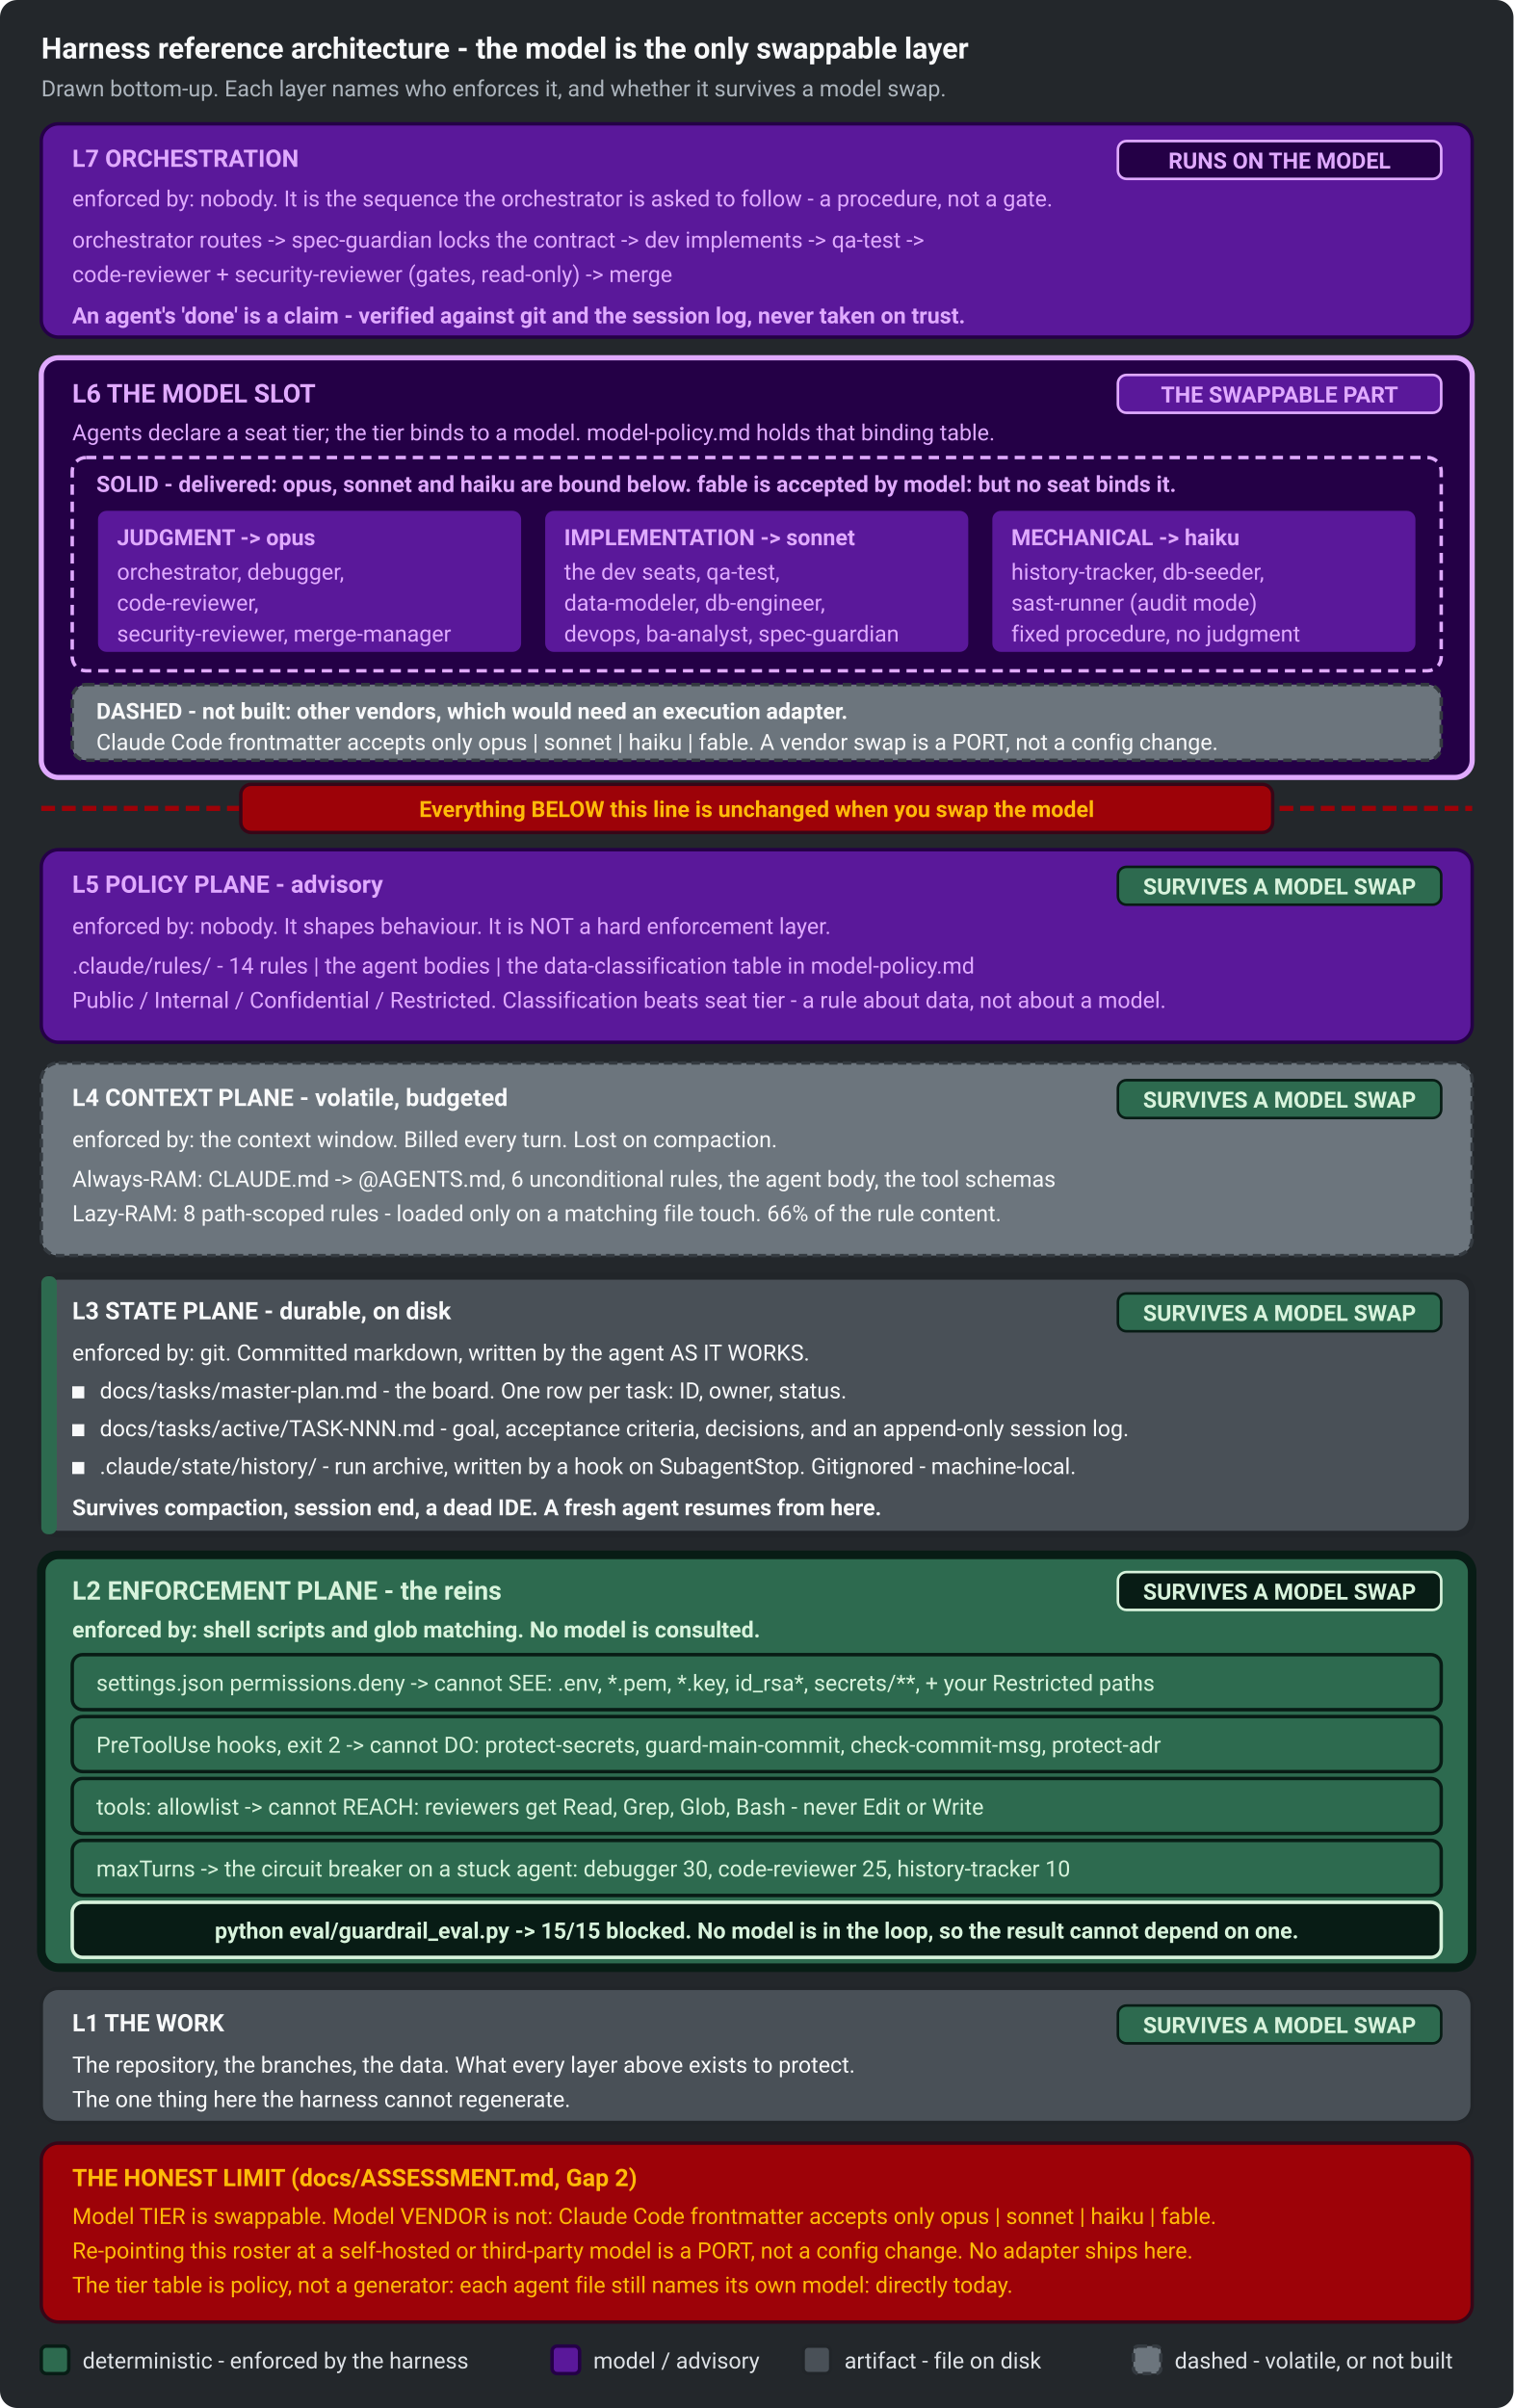
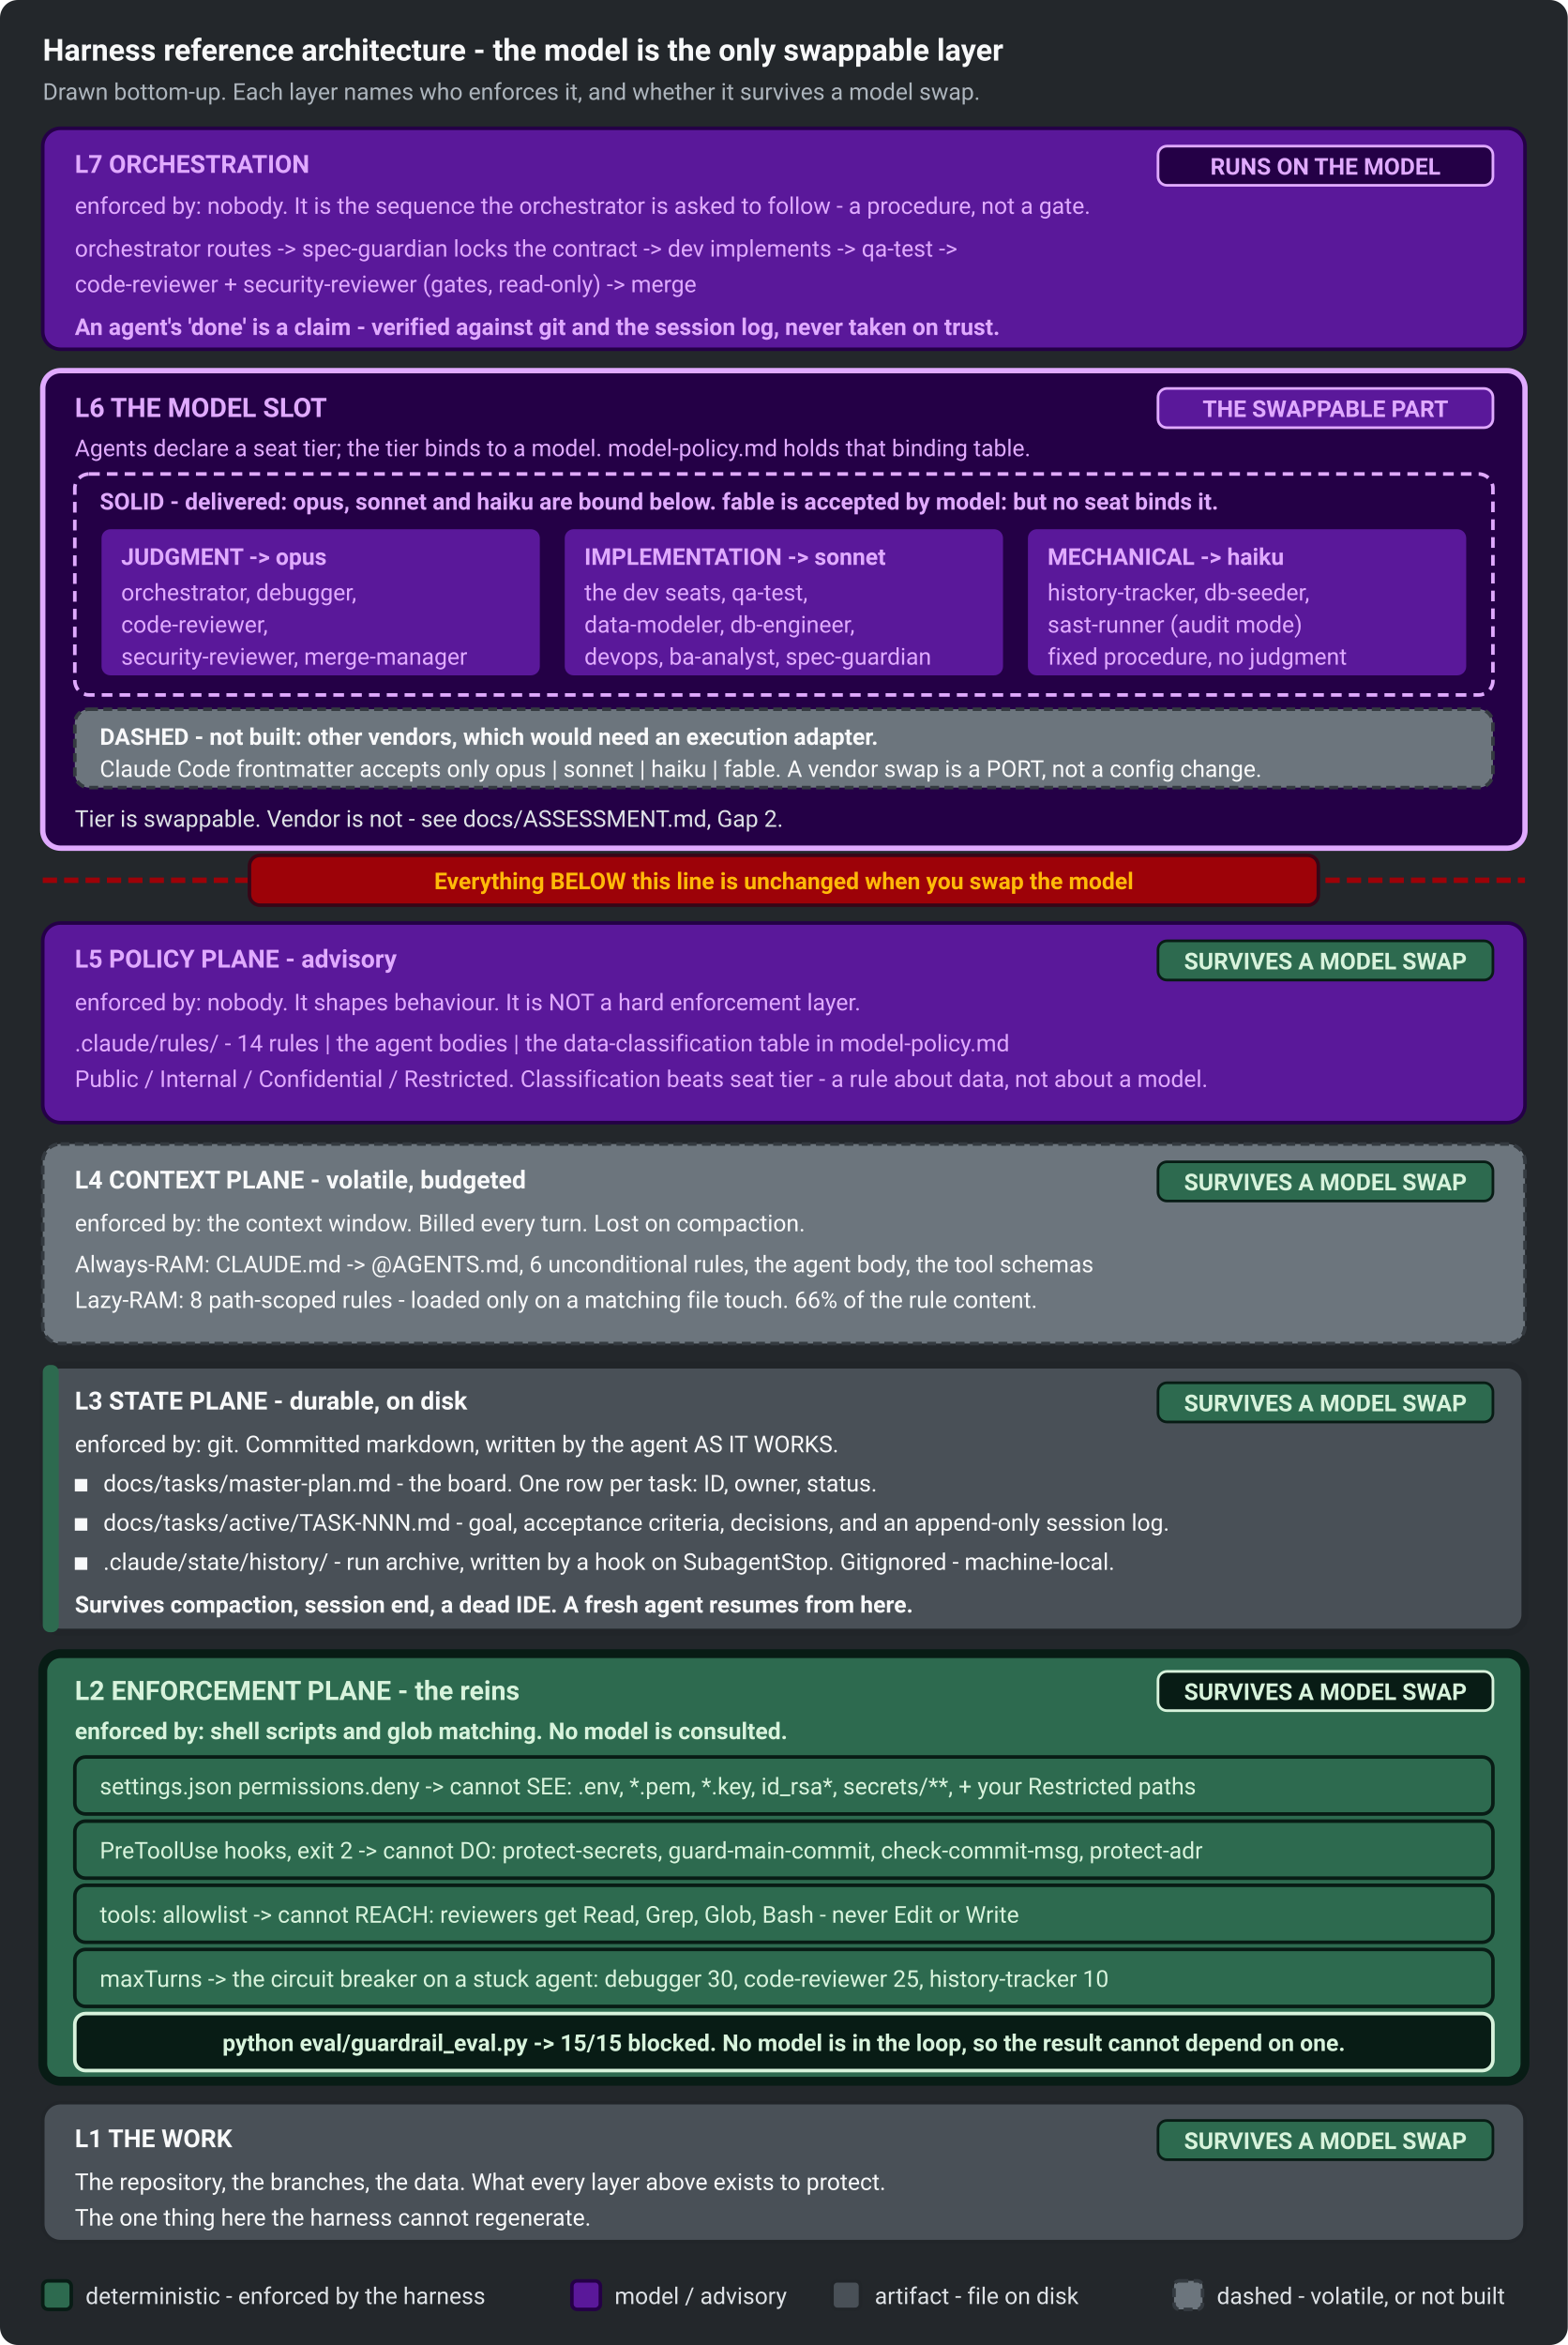
- <svg xmlns="http://www.w3.org/2000/svg" width="880" height="1400" viewBox="0 0 880 1400" role="img" aria-label="Harness reference architecture, drawn bottom-up in seven layers. L1 the work: the repository, branches and data. L2 the enforcement plane, the thickest band: settings.json permissions.deny, PreToolUse hooks exiting 2, the tools allowlist, and maxTurns, all enforced by shell scripts and glob matching with no model consulted, and proven by a 15 out of 15 guardrail eval. L3 the state plane: the master plan board, the task files with their session logs, and the append-only run archive, all durable on disk. L4 the context plane: always-RAM and lazy-RAM, volatile and billed every turn. L5 the policy plane: 14 rules, the agent bodies, and the data-classification table, advisory only. A red boundary line marks that everything below it is unchanged when you swap the model. L6 the model slot: a dashed socket holding the seat-tier bindings, judgment to opus, implementation to sonnet, mechanical to haiku, with a dashed not-built zone for other vendors. L7 orchestration, which runs on the model. A footnote states the honest limit: model tier is swappable, model vendor is not." font-family="ui-sans-serif, system-ui, -apple-system, Segoe UI, Roboto, sans-serif">
-   <rect x="0" y="0" width="880" height="1400" rx="10" fill="#23272B" />
+ <svg xmlns="http://www.w3.org/2000/svg" width="880" height="1316" viewBox="0 0 880 1316" role="img" aria-label="Harness reference architecture, drawn bottom-up in seven layers. L1 the work: the repository, branches and data. L2 the enforcement plane, the thickest band: settings.json permissions.deny, PreToolUse hooks exiting 2, the tools allowlist, and maxTurns, all enforced by shell scripts and glob matching with no model consulted, and proven by a 15 out of 15 guardrail eval. L3 the state plane: the master plan board, the task files with their session logs, and the append-only run archive, all durable on disk. L4 the context plane: always-RAM and lazy-RAM, volatile and billed every turn. L5 the policy plane: 14 rules, the agent bodies, and the data-classification table, advisory only. A red boundary line marks that everything below it is unchanged when you swap the model. L6 the model slot: a dashed socket holding the seat-tier bindings, judgment to opus, implementation to sonnet, mechanical to haiku, with a dashed not-built zone for other vendors, and a footnote noting that tier is swappable but vendor is not. L7 orchestration, which runs on the model." font-family="ui-sans-serif, system-ui, -apple-system, Segoe UI, Roboto, sans-serif">
+   <rect x="0" y="0" width="880" height="1316" rx="10" fill="#23272B" />
  <text x="24" y="34" font-size="17" font-weight="700" fill="#F8F9FA">Harness reference architecture - the model is the only swappable layer</text>
  <text x="24" y="56" font-size="13" fill="#ADB5BD">Drawn bottom-up. Each layer names who enforces it, and whether it survives a model swap.</text>
  <rect x="24" y="72" width="832" height="124" rx="10" fill="#5A189A" stroke="#240046" stroke-width="2" />
  <text x="42" y="97" font-size="14" font-weight="700" fill="#E0AAFF">L7   ORCHESTRATION</text>
  <rect x="650" y="82" width="188" height="22" rx="5" fill="#240046" stroke="#E0AAFF" stroke-width="1.5" />
  <text x="744" y="98" font-size="13" font-weight="700" fill="#E0AAFF" text-anchor="middle">RUNS ON THE MODEL</text>
  <text x="42" y="120" font-size="13" fill="#E0AAFF">enforced by: nobody. It is the sequence the orchestrator is asked to follow - a procedure, not a gate.</text>
  <text x="42" y="144" font-size="13" fill="#E0AAFF">orchestrator routes  -&gt;  spec-guardian locks the contract  -&gt;  dev implements  -&gt;  qa-test  -&gt;</text>
  <text x="42" y="164" font-size="13" fill="#E0AAFF">code-reviewer + security-reviewer  (gates, read-only)  -&gt;  merge</text>
  <text x="42" y="188" font-size="13" font-weight="700" fill="#E0AAFF">An agent's 'done' is a claim - verified against git and the session log, never taken on trust.</text>
-   <rect x="24" y="208" width="832" height="244" rx="10" fill="#240046" stroke="#E0AAFF" stroke-width="3" />
+   <rect x="24" y="208" width="832" height="268" rx="10" fill="#240046" stroke="#E0AAFF" stroke-width="3" />
  <text x="42" y="234" font-size="15" font-weight="700" fill="#E0AAFF">L6   THE MODEL SLOT</text>
  <rect x="650" y="218" width="188" height="22" rx="5" fill="#5A189A" stroke="#E0AAFF" stroke-width="1.5" />
  <text x="744" y="234" font-size="13" font-weight="700" fill="#E0AAFF" text-anchor="middle">THE SWAPPABLE PART</text>
  <text x="42" y="256" font-size="13" fill="#E0AAFF">Agents declare a seat tier; the tier binds to a model. model-policy.md holds that binding table.</text>
  <rect x="42" y="266" width="796" height="124" rx="8" fill="#240046" stroke="#E0AAFF" stroke-width="2" stroke-dasharray="6 4" />
  <text x="56" y="286" font-size="13" font-weight="700" fill="#E0AAFF">SOLID - delivered: opus, sonnet and haiku are bound below. fable is accepted by model: but no seat binds it.</text>
  <rect x="56" y="296" width="248" height="84" rx="6" fill="#5A189A" stroke="#240046" stroke-width="2" />
  <text x="68" y="317" font-size="13" font-weight="700" fill="#E0AAFF">JUDGMENT  -&gt;  opus</text>
  <text x="68" y="337" font-size="13" fill="#E0AAFF">orchestrator, debugger,</text>
  <text x="68" y="355" font-size="13" fill="#E0AAFF">code-reviewer,</text>
  <text x="68" y="373" font-size="13" fill="#E0AAFF">security-reviewer, merge-manager</text>
  <rect x="316" y="296" width="248" height="84" rx="6" fill="#5A189A" stroke="#240046" stroke-width="2" />
  <text x="328" y="317" font-size="13" font-weight="700" fill="#E0AAFF">IMPLEMENTATION  -&gt;  sonnet</text>
  <text x="328" y="337" font-size="13" fill="#E0AAFF">the dev seats, qa-test,</text>
  <text x="328" y="355" font-size="13" fill="#E0AAFF">data-modeler, db-engineer,</text>
  <text x="328" y="373" font-size="13" fill="#E0AAFF">devops, ba-analyst, spec-guardian</text>
  <rect x="576" y="296" width="248" height="84" rx="6" fill="#5A189A" stroke="#240046" stroke-width="2" />
  <text x="588" y="317" font-size="13" font-weight="700" fill="#E0AAFF">MECHANICAL  -&gt;  haiku</text>
  <text x="588" y="337" font-size="13" fill="#E0AAFF">history-tracker, db-seeder,</text>
  <text x="588" y="355" font-size="13" fill="#E0AAFF">sast-runner (audit mode)</text>
  <text x="588" y="373" font-size="13" fill="#E0AAFF">fixed procedure, no judgment</text>
  <rect x="42" y="398" width="796" height="44" rx="8" fill="#6C757D" stroke="#343A40" stroke-width="2" stroke-dasharray="5 3" />
  <text x="56" y="418" font-size="13" font-weight="700" fill="#F8F9FA">DASHED - not built: other vendors, which would need an execution adapter.</text>
  <text x="56" y="436" font-size="13" fill="#F8F9FA">Claude Code frontmatter accepts only opus | sonnet | haiku | fable. A vendor swap is a PORT, not a config change.</text>
-   <line x1="24" y1="470" x2="856" y2="470" stroke="#9D0208" stroke-width="3" stroke-dasharray="8 4" />
-   <rect x="140" y="456" width="600" height="28" rx="6" fill="#9D0208" stroke="#370617" stroke-width="2" />
-   <text x="440" y="475" font-size="13" font-weight="700" fill="#FFBA08" text-anchor="middle">Everything BELOW this line is unchanged when you swap the model</text>
-   <rect x="24" y="494" width="832" height="112" rx="10" fill="#5A189A" stroke="#240046" stroke-width="2" />
-   <text x="42" y="519" font-size="14" font-weight="700" fill="#E0AAFF">L5   POLICY PLANE - advisory</text>
-   <rect x="650" y="504" width="188" height="22" rx="5" fill="#2D6A4F" stroke="#081C15" stroke-width="1.5" />
-   <text x="744" y="520" font-size="13" font-weight="700" fill="#D8F3DC" text-anchor="middle">SURVIVES A MODEL SWAP</text>
-   <text x="42" y="543" font-size="13" fill="#E0AAFF">enforced by: nobody. It shapes behaviour. It is NOT a hard enforcement layer.</text>
-   <text x="42" y="566" font-size="13" fill="#E0AAFF">.claude/rules/ - 14 rules   |   the agent bodies   |   the data-classification table in model-policy.md</text>
-   <text x="42" y="586" font-size="13" fill="#E0AAFF">Public / Internal / Confidential / Restricted. Classification beats seat tier - a rule about data, not about a model.</text>
-   <rect x="24" y="618" width="832" height="112" rx="10" fill="#6C757D" stroke="#343A40" stroke-width="2" stroke-dasharray="5 3" />
-   <text x="42" y="643" font-size="14" font-weight="700" fill="#F8F9FA">L4   CONTEXT PLANE - volatile, budgeted</text>
-   <rect x="650" y="628" width="188" height="22" rx="5" fill="#2D6A4F" stroke="#081C15" stroke-width="1.5" />
-   <text x="744" y="644" font-size="13" font-weight="700" fill="#D8F3DC" text-anchor="middle">SURVIVES A MODEL SWAP</text>
-   <text x="42" y="667" font-size="13" fill="#F8F9FA">enforced by: the context window. Billed every turn. Lost on compaction.</text>
-   <text x="42" y="690" font-size="13" fill="#F8F9FA">Always-RAM:   CLAUDE.md -&gt; @AGENTS.md,  6 unconditional rules,  the agent body,  the tool schemas</text>
-   <text x="42" y="710" font-size="13" fill="#F8F9FA">Lazy-RAM:      8 path-scoped rules - loaded only on a matching file touch.  66% of the rule content.</text>
-   <rect x="24" y="742" width="832" height="150" rx="10" fill="#495057" stroke="#212529" stroke-width="4" />
-   <rect x="24" y="742" width="9" height="150" rx="4" fill="#2D6A4F" />
-   <text x="42" y="767" font-size="14" font-weight="700" fill="#F8F9FA">L3   STATE PLANE - durable, on disk</text>
-   <rect x="650" y="752" width="188" height="22" rx="5" fill="#2D6A4F" stroke="#081C15" stroke-width="1.5" />
-   <text x="744" y="768" font-size="13" font-weight="700" fill="#D8F3DC" text-anchor="middle">SURVIVES A MODEL SWAP</text>
-   <text x="42" y="791" font-size="13" fill="#F8F9FA">enforced by: git. Committed markdown, written by the agent AS IT WORKS.</text>
-   <rect x="42" y="806" width="7" height="7" fill="#F8F9FA" />
-   <text x="58" y="813" font-size="13" fill="#F8F9FA">docs/tasks/master-plan.md   -   the board. One row per task: ID, owner, status.</text>
-   <rect x="42" y="828" width="7" height="7" fill="#F8F9FA" />
-   <text x="58" y="835" font-size="13" fill="#F8F9FA">docs/tasks/active/TASK-NNN.md   -   goal, acceptance criteria, decisions, and an append-only session log.</text>
-   <rect x="42" y="850" width="7" height="7" fill="#F8F9FA" />
-   <text x="58" y="857" font-size="13" fill="#F8F9FA">.claude/state/history/   -   run archive, written by a hook on SubagentStop. Gitignored - machine-local.</text>
-   <text x="42" y="881" font-size="13" font-weight="700" fill="#F8F9FA">Survives compaction, session end, a dead IDE. A fresh agent resumes from here.</text>
-   <rect x="24" y="904" width="832" height="240" rx="10" fill="#2D6A4F" stroke="#081C15" stroke-width="5" />
-   <text x="42" y="930" font-size="15" font-weight="700" fill="#D8F3DC">L2   ENFORCEMENT PLANE - the reins</text>
-   <rect x="650" y="914" width="188" height="22" rx="5" fill="#081C15" stroke="#D8F3DC" stroke-width="1.5" />
-   <text x="744" y="930" font-size="13" font-weight="700" fill="#D8F3DC" text-anchor="middle">SURVIVES A MODEL SWAP</text>
-   <text x="42" y="952" font-size="13" font-weight="700" fill="#D8F3DC">enforced by: shell scripts and glob matching. No model is consulted.</text>
-   <rect x="42" y="962" width="796" height="32" rx="6" fill="#2D6A4F" stroke="#081C15" stroke-width="2" />
-   <text x="56" y="983" font-size="13" fill="#D8F3DC">settings.json permissions.deny  -&gt;  cannot SEE:  .env, *.pem, *.key, id_rsa*, secrets/**, + your Restricted paths</text>
-   <rect x="42" y="998" width="796" height="32" rx="6" fill="#2D6A4F" stroke="#081C15" stroke-width="2" />
-   <text x="56" y="1019" font-size="13" fill="#D8F3DC">PreToolUse hooks, exit 2  -&gt;  cannot DO:  protect-secrets, guard-main-commit, check-commit-msg, protect-adr</text>
-   <rect x="42" y="1034" width="796" height="32" rx="6" fill="#2D6A4F" stroke="#081C15" stroke-width="2" />
-   <text x="56" y="1055" font-size="13" fill="#D8F3DC">tools: allowlist  -&gt;  cannot REACH:  reviewers get Read, Grep, Glob, Bash - never Edit or Write</text>
-   <rect x="42" y="1070" width="796" height="32" rx="6" fill="#2D6A4F" stroke="#081C15" stroke-width="2" />
-   <text x="56" y="1091" font-size="13" fill="#D8F3DC">maxTurns  -&gt;  the circuit breaker on a stuck agent:  debugger 30, code-reviewer 25, history-tracker 10</text>
-   <rect x="42" y="1106" width="796" height="32" rx="6" fill="#081C15" stroke="#D8F3DC" stroke-width="2" />
-   <text x="440" y="1127" font-size="13" font-weight="700" fill="#D8F3DC" text-anchor="middle">python eval/guardrail_eval.py  -&gt;  15/15 blocked. No model is in the loop, so the result cannot depend on one.</text>
-   <rect x="24" y="1156" width="832" height="78" rx="10" fill="#495057" stroke="#212529" stroke-width="2" />
-   <text x="42" y="1181" font-size="14" font-weight="700" fill="#F8F9FA">L1   THE WORK</text>
-   <rect x="650" y="1166" width="188" height="22" rx="5" fill="#2D6A4F" stroke="#081C15" stroke-width="1.5" />
-   <text x="744" y="1182" font-size="13" font-weight="700" fill="#D8F3DC" text-anchor="middle">SURVIVES A MODEL SWAP</text>
-   <text x="42" y="1205" font-size="13" fill="#F8F9FA">The repository, the branches, the data. What every layer above exists to protect.</text>
-   <text x="42" y="1225" font-size="13" fill="#F8F9FA">The one thing here the harness cannot regenerate.</text>
-   <rect x="24" y="1246" width="832" height="104" rx="10" fill="#9D0208" stroke="#370617" stroke-width="2" />
-   <text x="42" y="1271" font-size="14" font-weight="700" fill="#FFBA08">THE HONEST LIMIT   (docs/ASSESSMENT.md, Gap 2)</text>
-   <text x="42" y="1293" font-size="13" fill="#FFBA08">Model TIER is swappable. Model VENDOR is not: Claude Code frontmatter accepts only opus | sonnet | haiku | fable.</text>
-   <text x="42" y="1313" font-size="13" fill="#FFBA08">Re-pointing this roster at a self-hosted or third-party model is a PORT, not a config change. No adapter ships here.</text>
-   <text x="42" y="1333" font-size="13" fill="#FFBA08">The tier table is policy, not a generator: each agent file still names its own model: directly today.</text>
-   <rect x="24" y="1364" width="16" height="16" rx="3" fill="#2D6A4F" stroke="#081C15" stroke-width="2" />
-   <text x="48" y="1377" font-size="13" fill="#DEE2E6">deterministic - enforced by the harness</text>
-   <rect x="321" y="1364" width="16" height="16" rx="3" fill="#5A189A" stroke="#240046" stroke-width="2" />
-   <text x="345" y="1377" font-size="13" fill="#DEE2E6">model / advisory</text>
-   <rect x="467" y="1364" width="16" height="16" rx="3" fill="#495057" stroke="#212529" stroke-width="2" />
-   <text x="491" y="1377" font-size="13" fill="#DEE2E6">artifact - file on disk</text>
-   <rect x="659" y="1364" width="16" height="16" rx="3" fill="#6C757D" stroke="#343A40" stroke-width="2" stroke-dasharray="5 3" />
-   <text x="683" y="1377" font-size="13" fill="#DEE2E6">dashed - volatile, or not built</text>
+   <text x="42" y="464" font-size="13" fill="#DEE2E6">Tier is swappable. Vendor is not - see docs/ASSESSMENT.md, Gap 2.</text>
+   <line x1="24" y1="494" x2="856" y2="494" stroke="#9D0208" stroke-width="3" stroke-dasharray="8 4" fill="none" />
+   <rect x="140" y="480" width="600" height="28" rx="6" fill="#9D0208" stroke="#370617" stroke-width="2" />
+   <text x="440" y="499" font-size="13" font-weight="700" fill="#FFBA08" text-anchor="middle">Everything BELOW this line is unchanged when you swap the model</text>
+   <rect x="24" y="518" width="832" height="112" rx="10" fill="#5A189A" stroke="#240046" stroke-width="2" />
+   <text x="42" y="543" font-size="14" font-weight="700" fill="#E0AAFF">L5   POLICY PLANE - advisory</text>
+   <rect x="650" y="528" width="188" height="22" rx="5" fill="#2D6A4F" stroke="#081C15" stroke-width="1.5" />
+   <text x="744" y="544" font-size="13" font-weight="700" fill="#D8F3DC" text-anchor="middle">SURVIVES A MODEL SWAP</text>
+   <text x="42" y="567" font-size="13" fill="#E0AAFF">enforced by: nobody. It shapes behaviour. It is NOT a hard enforcement layer.</text>
+   <text x="42" y="590" font-size="13" fill="#E0AAFF">.claude/rules/ - 14 rules   |   the agent bodies   |   the data-classification table in model-policy.md</text>
+   <text x="42" y="610" font-size="13" fill="#E0AAFF">Public / Internal / Confidential / Restricted. Classification beats seat tier - a rule about data, not about a model.</text>
+   <rect x="24" y="642" width="832" height="112" rx="10" fill="#6C757D" stroke="#343A40" stroke-width="2" stroke-dasharray="5 3" />
+   <text x="42" y="667" font-size="14" font-weight="700" fill="#F8F9FA">L4   CONTEXT PLANE - volatile, budgeted</text>
+   <rect x="650" y="652" width="188" height="22" rx="5" fill="#2D6A4F" stroke="#081C15" stroke-width="1.5" />
+   <text x="744" y="668" font-size="13" font-weight="700" fill="#D8F3DC" text-anchor="middle">SURVIVES A MODEL SWAP</text>
+   <text x="42" y="691" font-size="13" fill="#F8F9FA">enforced by: the context window. Billed every turn. Lost on compaction.</text>
+   <text x="42" y="714" font-size="13" fill="#F8F9FA">Always-RAM:   CLAUDE.md -&gt; @AGENTS.md,  6 unconditional rules,  the agent body,  the tool schemas</text>
+   <text x="42" y="734" font-size="13" fill="#F8F9FA">Lazy-RAM:      8 path-scoped rules - loaded only on a matching file touch.  66% of the rule content.</text>
+   <rect x="24" y="766" width="832" height="150" rx="10" fill="#495057" stroke="#212529" stroke-width="4" />
+   <rect x="24" y="766" width="9" height="150" rx="4" fill="#2D6A4F" />
+   <text x="42" y="791" font-size="14" font-weight="700" fill="#F8F9FA">L3   STATE PLANE - durable, on disk</text>
+   <rect x="650" y="776" width="188" height="22" rx="5" fill="#2D6A4F" stroke="#081C15" stroke-width="1.5" />
+   <text x="744" y="792" font-size="13" font-weight="700" fill="#D8F3DC" text-anchor="middle">SURVIVES A MODEL SWAP</text>
+   <text x="42" y="815" font-size="13" fill="#F8F9FA">enforced by: git. Committed markdown, written by the agent AS IT WORKS.</text>
+   <rect x="42" y="830" width="7" height="7" fill="#F8F9FA" />
+   <text x="58" y="837" font-size="13" fill="#F8F9FA">docs/tasks/master-plan.md   -   the board. One row per task: ID, owner, status.</text>
+   <rect x="42" y="852" width="7" height="7" fill="#F8F9FA" />
+   <text x="58" y="859" font-size="13" fill="#F8F9FA">docs/tasks/active/TASK-NNN.md   -   goal, acceptance criteria, decisions, and an append-only session log.</text>
+   <rect x="42" y="874" width="7" height="7" fill="#F8F9FA" />
+   <text x="58" y="881" font-size="13" fill="#F8F9FA">.claude/state/history/   -   run archive, written by a hook on SubagentStop. Gitignored - machine-local.</text>
+   <text x="42" y="905" font-size="13" font-weight="700" fill="#F8F9FA">Survives compaction, session end, a dead IDE. A fresh agent resumes from here.</text>
+   <rect x="24" y="928" width="832" height="240" rx="10" fill="#2D6A4F" stroke="#081C15" stroke-width="5" />
+   <text x="42" y="954" font-size="15" font-weight="700" fill="#D8F3DC">L2   ENFORCEMENT PLANE - the reins</text>
+   <rect x="650" y="938" width="188" height="22" rx="5" fill="#081C15" stroke="#D8F3DC" stroke-width="1.5" />
+   <text x="744" y="954" font-size="13" font-weight="700" fill="#D8F3DC" text-anchor="middle">SURVIVES A MODEL SWAP</text>
+   <text x="42" y="976" font-size="13" font-weight="700" fill="#D8F3DC">enforced by: shell scripts and glob matching. No model is consulted.</text>
+   <rect x="42" y="986" width="796" height="32" rx="6" fill="#2D6A4F" stroke="#081C15" stroke-width="2" />
+   <text x="56" y="1007" font-size="13" fill="#D8F3DC">settings.json permissions.deny  -&gt;  cannot SEE:  .env, *.pem, *.key, id_rsa*, secrets/**, + your Restricted paths</text>
+   <rect x="42" y="1022" width="796" height="32" rx="6" fill="#2D6A4F" stroke="#081C15" stroke-width="2" />
+   <text x="56" y="1043" font-size="13" fill="#D8F3DC">PreToolUse hooks, exit 2  -&gt;  cannot DO:  protect-secrets, guard-main-commit, check-commit-msg, protect-adr</text>
+   <rect x="42" y="1058" width="796" height="32" rx="6" fill="#2D6A4F" stroke="#081C15" stroke-width="2" />
+   <text x="56" y="1079" font-size="13" fill="#D8F3DC">tools: allowlist  -&gt;  cannot REACH:  reviewers get Read, Grep, Glob, Bash - never Edit or Write</text>
+   <rect x="42" y="1094" width="796" height="32" rx="6" fill="#2D6A4F" stroke="#081C15" stroke-width="2" />
+   <text x="56" y="1115" font-size="13" fill="#D8F3DC">maxTurns  -&gt;  the circuit breaker on a stuck agent:  debugger 30, code-reviewer 25, history-tracker 10</text>
+   <rect x="42" y="1130" width="796" height="32" rx="6" fill="#081C15" stroke="#D8F3DC" stroke-width="2" />
+   <text x="440" y="1151" font-size="13" font-weight="700" fill="#D8F3DC" text-anchor="middle">python eval/guardrail_eval.py  -&gt;  15/15 blocked. No model is in the loop, so the result cannot depend on one.</text>
+   <rect x="24" y="1180" width="832" height="78" rx="10" fill="#495057" stroke="#212529" stroke-width="2" />
+   <text x="42" y="1205" font-size="14" font-weight="700" fill="#F8F9FA">L1   THE WORK</text>
+   <rect x="650" y="1190" width="188" height="22" rx="5" fill="#2D6A4F" stroke="#081C15" stroke-width="1.5" />
+   <text x="744" y="1206" font-size="13" font-weight="700" fill="#D8F3DC" text-anchor="middle">SURVIVES A MODEL SWAP</text>
+   <text x="42" y="1229" font-size="13" fill="#F8F9FA">The repository, the branches, the data. What every layer above exists to protect.</text>
+   <text x="42" y="1249" font-size="13" fill="#F8F9FA">The one thing here the harness cannot regenerate.</text>
+   <rect x="24" y="1280" width="16" height="16" rx="3" fill="#2D6A4F" stroke="#081C15" stroke-width="2" />
+   <text x="48" y="1293" font-size="13" fill="#DEE2E6">deterministic - enforced by the harness</text>
+   <rect x="321" y="1280" width="16" height="16" rx="3" fill="#5A189A" stroke="#240046" stroke-width="2" />
+   <text x="345" y="1293" font-size="13" fill="#DEE2E6">model / advisory</text>
+   <rect x="467" y="1280" width="16" height="16" rx="3" fill="#495057" stroke="#212529" stroke-width="2" />
+   <text x="491" y="1293" font-size="13" fill="#DEE2E6">artifact - file on disk</text>
+   <rect x="659" y="1280" width="16" height="16" rx="3" fill="#6C757D" stroke="#343A40" stroke-width="2" stroke-dasharray="5 3" />
+   <text x="683" y="1293" font-size="13" fill="#DEE2E6">dashed - volatile, or not built</text>
</svg>
